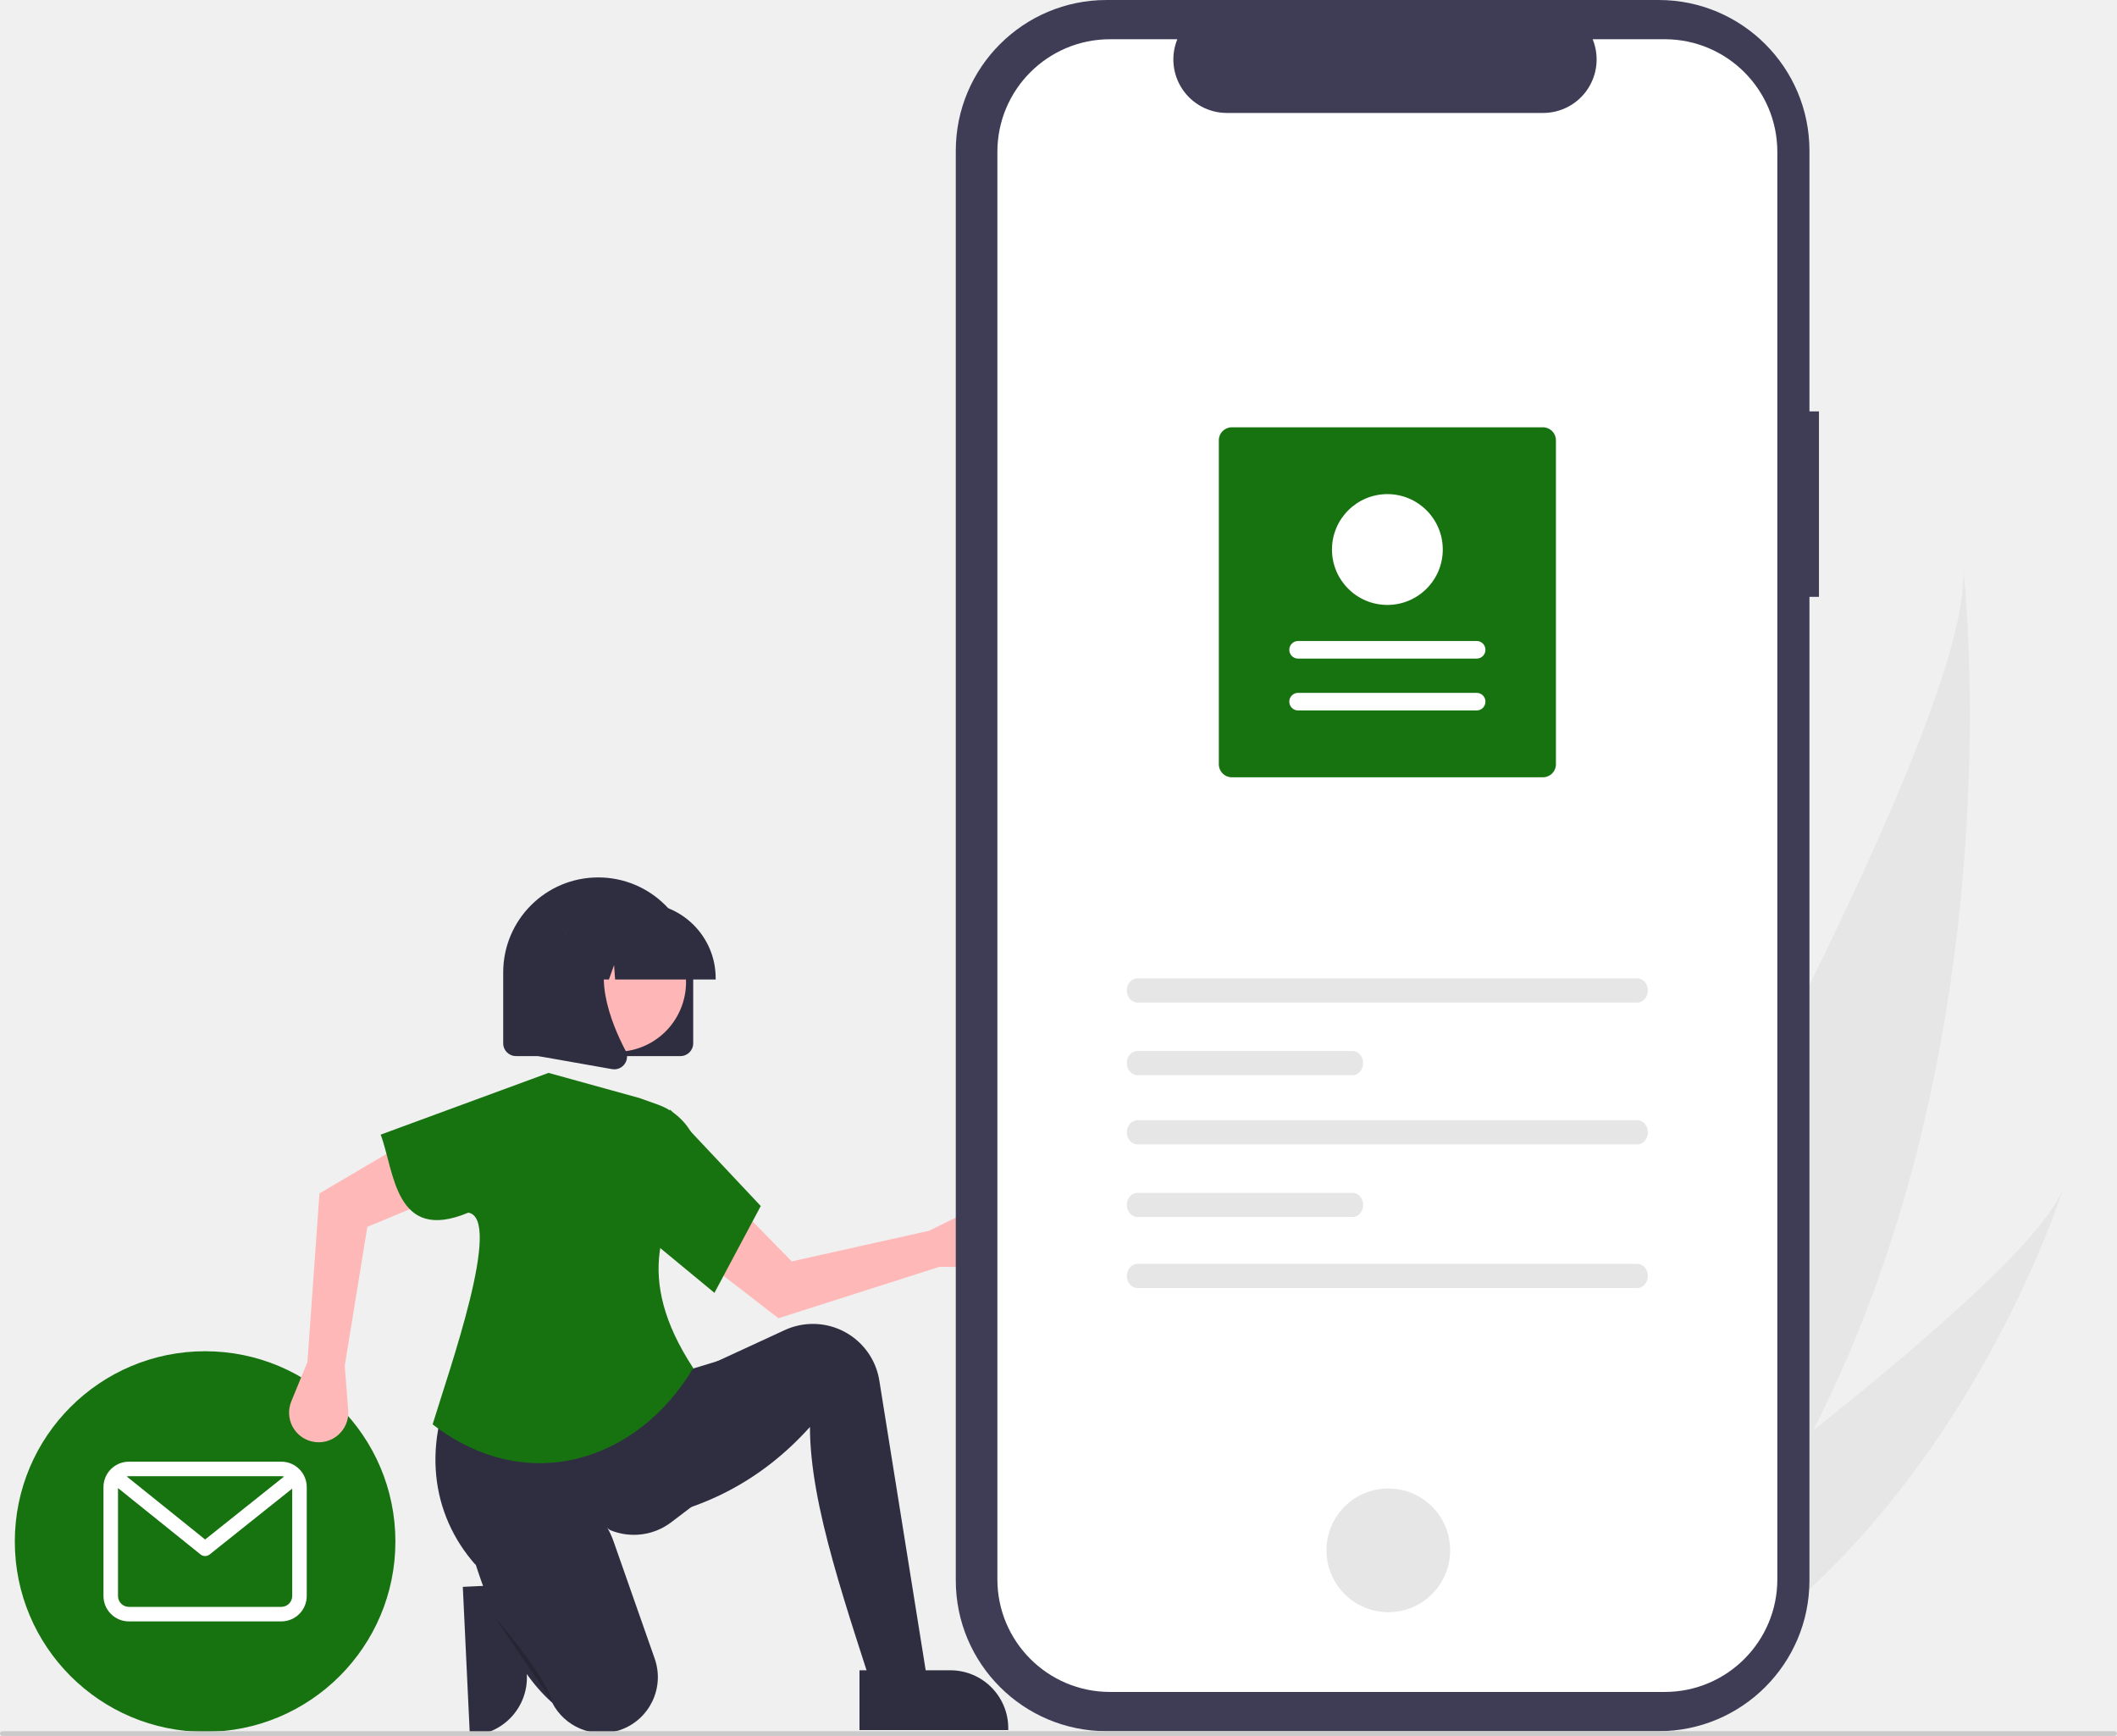
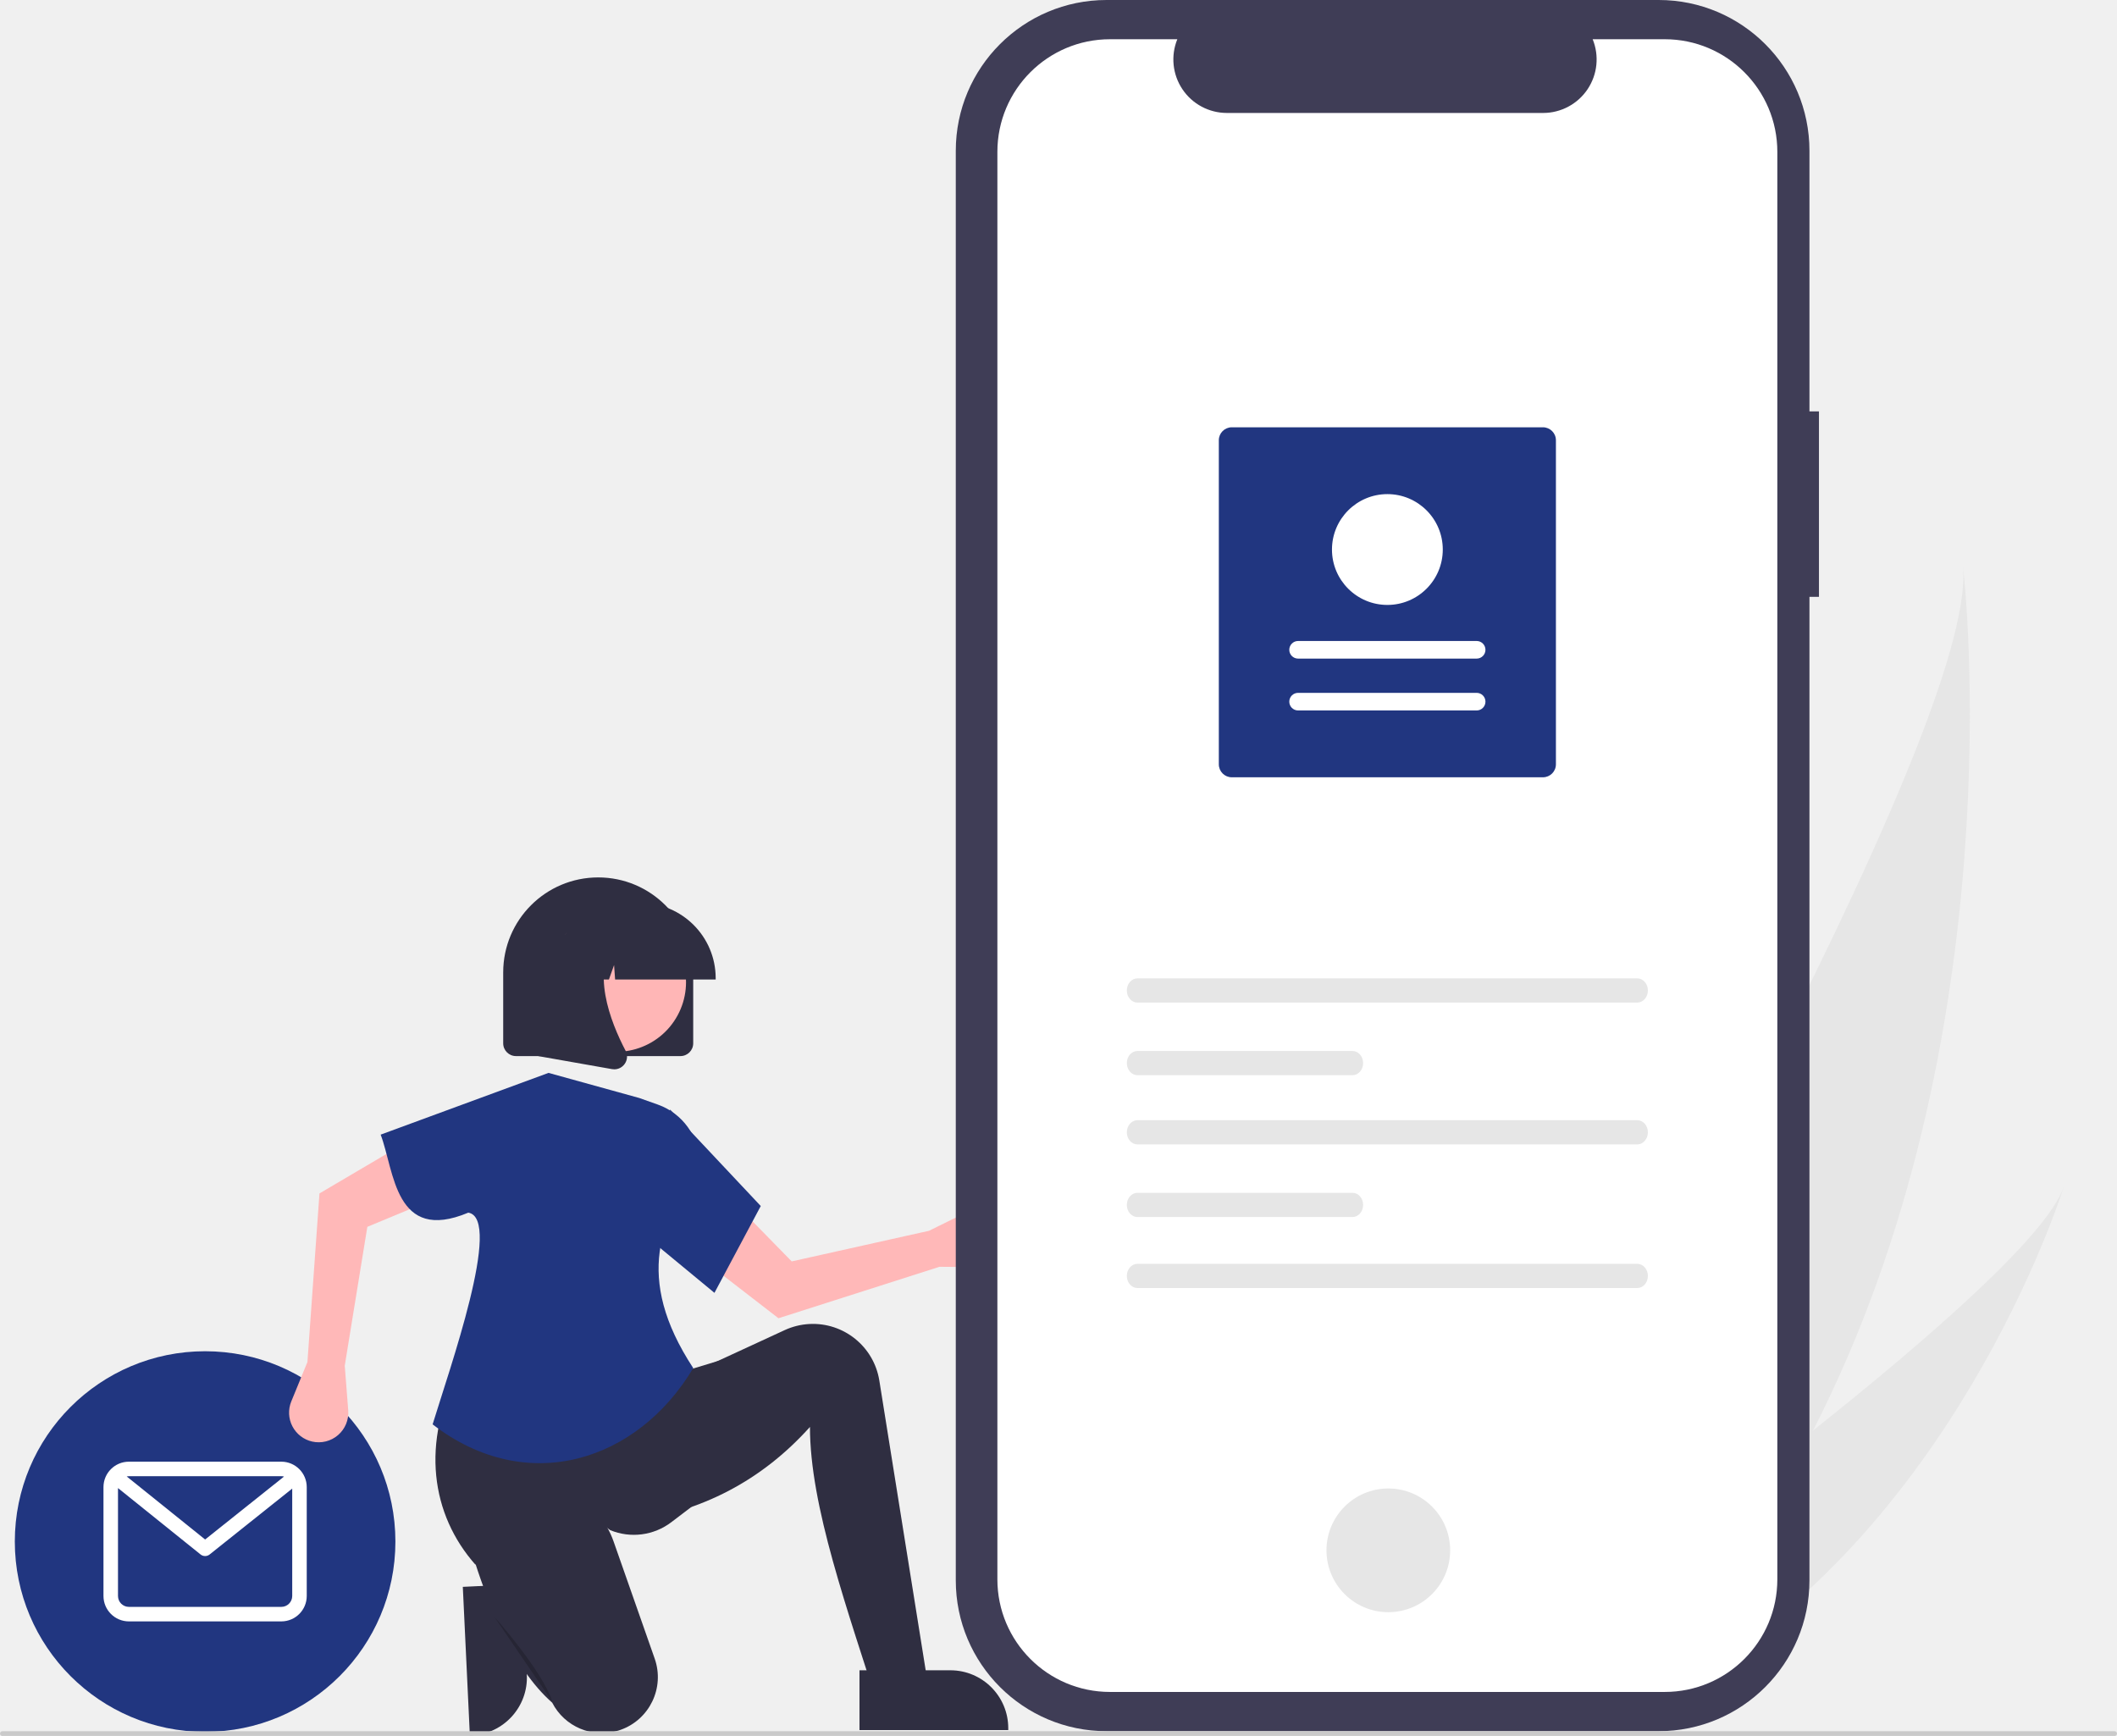
<svg xmlns="http://www.w3.org/2000/svg" width="890" height="729.787" viewBox="0 0 890 729.787" role="img" artist="Katerina Limpitsouni" source="https://undraw.co/">
  <path d="M374.677,751.016l1.81,38.157 0.0.002a24.345,24.345,0,0,1-23.164,25.469l-.79.037-2.964-62.474Z" transform="translate(-155 -85.10634)" fill="#2f2e41" />
  <path d="M917.171,686.534c-18.173,35.465-41.224,69.764-70.389,100.808-.648.701-1.302,1.384-1.962,2.079l-69.101-32.713c.423-.702.886-1.491,1.385-2.353,29.683-50.787,208.865-360.591,203.203-430.758C980.966,329.384,1002.205,520.765,917.171,686.534Z" transform="translate(-155 -85.10634)" fill="#e6e6e6" />
  <path d="M860.113,793.652c-.967.55-1.959,1.088-2.957,1.608l-51.838-24.541c.725-.514,1.569-1.122,2.539-1.806,15.881-11.403,63.105-45.613,109.314-82.38,49.658-39.511,98.152-81.964,105.354-102.228C1021.062,588.952,975.611,730.202,860.113,793.652Z" transform="translate(-155 -85.10634)" fill="#e6e6e6" />
-   <circle cx="86.23" cy="648.051" r="80" fill="#177310" />
+   <circle cx="86.23" cy="648.051" r="80" fill="#213680" />
  <path d="M273.275,699.586H209.184a10.694,10.694,0,0,0-10.682,10.682v45.779a10.694,10.694,0,0,0,10.682,10.682h64.091A10.694,10.694,0,0,0,283.957,756.046v-45.779A10.694,10.694,0,0,0,273.275,699.586Zm0,6.104a4.559,4.559,0,0,1,1.134.148l-33.172,26.461-32.978-26.515a4.58,4.58,0,0,1,.925-.094Zm0,54.935H209.184a4.583,4.583,0,0,1-4.578-4.578V710.679l34.711,27.909a3.052,3.052,0,0,0,3.815.007l34.72-27.697v45.148A4.583,4.583,0,0,1,273.275,760.624Z" transform="translate(-155 -85.10634)" fill="#fff" />
  <path d="M549.968,617.658l17.9.147a12.454,12.454,0,0,0,12.398-14.43h0a12.454,12.454,0,0,0-17.807-9.191L545.579,602.513l-57.737,12.876-24.735-25.289-14.208,23.401,33.378,25.788Z" transform="translate(-155 -85.10634)" fill="#ffb8b8" />
  <path d="M546.613,802.596l-21.089,4.056c-14.405-45.408-30.013-88.411-30.012-121.67-20.386,22.689-45.667,35.669-75.436,39.746l3.245-50.29,24.334-12.978,37.243-17.189a28.281,28.281,0,0,1,10.365-2.564h0a28.281,28.281,0,0,1,29.412,23.773Z" transform="translate(-155 -85.10634)" fill="#2f2e41" />
  <path d="M445.627,718.644l-8.406,6.388a26.031,26.031,0,0,1-25.662,3.345h0C387.484,710.331,370.38,715.655,354.878,742.894c-18.594-20.985-23.182-51.295-6.587-82.651L440.355,662.27l18.656-5.678Z" transform="translate(-155 -85.10634)" fill="#2f2e41" />
  <path d="M414.967,812.623h0a23.507,23.507,0,0,1-27.82-11.721c-8.274-7.287-15.255-17.721-21.309-30.409a235.353,235.353,0,0,1-11.167-28.683c-4.19-12.94,2.816-27.077,15.855-30.948q.582-.173,1.177-.326c17.406-4.469,35.281,5.571,41.231,22.528l17.301,49.308a23.507,23.507,0,0,1-14.398,29.964Q415.404,812.488,414.967,812.623Z" transform="translate(-155 -85.10634)" fill="#2f2e41" />
  <path d="M362.891,764.878s20.278,22.712,24.334,35.69" transform="translate(-155 -85.10634)" opacity="0.2" style="isolation:isolate" />
  <path d="M284.244,657.693l-6.787,16.564a12.454,12.454,0,0,0,8.791,16.872h0a12.454,12.454,0,0,0,15.149-13.118l-1.462-18.767,9.496-58.388,32.669-13.57-16.448-21.885L289.309,586.811Z" transform="translate(-155 -85.10634)" fill="#ffb8b8" />
-   <path d="M446.438,660.242c-23.306,39.147-69.767,54.306-109.56,23.652,7-23,29.6-86.567,15-89-31,13-31.045-17.523-36.843-32.799l70.569-25.956,38.123,10.545,7.815,2.773a26.42,26.42,0,0,1,17.582,24.537C433.109,597.129,421.254,621.809,446.438,660.242Z" transform="translate(-155 -85.10634)" fill="#177310" />
-   <path d="M455.361,628.608,427.377,605.491l9.328-53.94,38.123,40.557Z" transform="translate(-155 -85.10634)" fill="#177310" />
+   <path d="M446.438,660.242c-23.306,39.147-69.767,54.306-109.56,23.652,7-23,29.6-86.567,15-89-31,13-31.045-17.523-36.843-32.799l70.569-25.956,38.123,10.545,7.815,2.773a26.42,26.42,0,0,1,17.582,24.537C433.109,597.129,421.254,621.809,446.438,660.242Z" transform="translate(-155 -85.10634)" fill="#213680" />
+   <path d="M455.361,628.608,427.377,605.491l9.328-53.94,38.123,40.557Z" transform="translate(-155 -85.10634)" fill="#213680" />
  <path id="bc7f4772-a479-43ba-84b6-0038831d0625-108" data-name="b82a9922-ead1-40af-af3b-f133b244cde7" d="M919.705,258.051h-4v-109.545a63.4,63.4,0,0,0-63.4-63.4h-232.087a63.4,63.4,0,0,0-63.4,63.4v600.974a63.4,63.4,0,0,0,63.4,63.4H852.303a63.4,63.4,0,0,0,63.4-63.4V336.027h4Z" transform="translate(-155 -85.10634)" fill="#3f3d56" />
  <path id="e7549b14-e146-4c1f-8b4f-7638ef62aaf0-109" data-name="b2a7827b-2d2c-407d-93be-35e4c67116bc" d="M854.862,101.599h-30.295a22.495,22.495,0,0,1-20.828,30.994h-132.959a22.495,22.495,0,0,1-20.827-30.991h-28.3a47.348,47.348,0,0,0-47.348,47.348v600.089a47.348,47.348,0,0,0,47.348,47.348H854.854a47.348,47.348,0,0,0,47.348-47.348v-0h0V148.947a47.348,47.348,0,0,0-47.348-47.348h.009Z" transform="translate(-155 -85.10634)" fill="#fff" />
  <circle id="f4a12a6a-3235-4aa9-87a4-fdfa38e5097e" data-name="e6b07811-3d0f-4972-ba4c-46b0c6566e33" cx="583.658" cy="651.746" r="26" fill="#e6e6e6" />
  <path d="M633.182,496.405c-2.458,0-4.458,2.283-4.458,5.088s2,5.088,4.458,5.088H843.325c2.458,0,4.458-2.283,4.458-5.088s-2-5.088-4.458-5.088Z" transform="translate(-155 -85.10634)" fill="#e6e6e6" />
  <path d="M633.182,616.405c-2.458,0-4.458,2.283-4.458,5.088s2,5.088,4.458,5.088H843.325c2.458,0,4.458-2.283,4.458-5.088s-2-5.088-4.458-5.088Z" transform="translate(-155 -85.10634)" fill="#e6e6e6" />
  <path d="M633.182,526.932c-2.458,0-4.458,2.283-4.458,5.088s2,5.088,4.458,5.088h90.425c2.458,0,4.458-2.283,4.458-5.088s-2-5.088-4.458-5.088Z" transform="translate(-155 -85.10634)" fill="#e6e6e6" />
  <path d="M633.182,556.03c-2.458,0-4.458,2.283-4.458,5.088s2,5.088,4.458,5.088H843.325c2.458,0,4.458-2.283,4.458-5.088s-2-5.088-4.458-5.088Z" transform="translate(-155 -85.10634)" fill="#e6e6e6" />
  <path d="M633.182,586.558c-2.458,0-4.458,2.283-4.458,5.088s2,5.088,4.458,5.088h90.425c2.458,0,4.458-2.283,4.458-5.088s-2-5.088-4.458-5.088Z" transform="translate(-155 -85.10634)" fill="#e6e6e6" />
-   <path d="M672.853,264.733H803.667a5.457,5.457,0,0,1,5.451,5.451V406.421a5.457,5.457,0,0,1-5.451,5.451H672.853a5.457,5.457,0,0,1-5.451-5.451V270.184A5.457,5.457,0,0,1,672.853,264.733Z" transform="translate(-155 -85.10634)" fill="#177310" />
+   <path d="M672.853,264.733H803.667a5.457,5.457,0,0,1,5.451,5.451V406.421a5.457,5.457,0,0,1-5.451,5.451H672.853a5.457,5.457,0,0,1-5.451-5.451V270.184A5.457,5.457,0,0,1,672.853,264.733Z" transform="translate(-155 -85.10634)" fill="#213680" />
  <path d="M775.793,383.777a3.7,3.7,0,1,0,.004-7.401H700.727a3.7,3.7,0,1,0-.004,7.401H775.793Z" transform="translate(-155 -85.10634)" fill="#fff" />
  <path d="M775.793,361.975a3.7,3.7,0,0,0,0-7.401H700.727a3.7,3.7,0,1,0-.004,7.401H775.793Z" transform="translate(-155 -85.10634)" fill="#fff" />
  <path d="M738.26,292.828a23.293,23.293,0,1,1-23.293,23.293v0A23.319,23.319,0,0,1,738.26,292.828Z" transform="translate(-155 -85.10634)" fill="#fff" />
  <path d="M441.064,529.077H371.914a5.371,5.371,0,0,1-5.365-5.365V493.906a39.94,39.94,0,1,1,79.88,0v29.806A5.371,5.371,0,0,1,441.064,529.077Z" transform="translate(-155 -85.10634)" fill="#2f2e41" />
  <circle cx="414.124" cy="497.999" r="29.283" transform="translate(-376.4859 537.3971) rotate(-61.33682)" fill="#ffb6b6" />
  <path d="M455.878,496.886H413.595l-.434-6.071-2.168,6.071h-6.511l-.859-12.032-4.297,12.032h-12.598V496.29a31.63,31.63,0,0,1,31.594-31.594h5.961A31.63,31.63,0,0,1,455.878,496.29Z" transform="translate(-155 -85.10634)" fill="#2f2e41" />
  <path d="M413.248,534.64a5.481,5.481,0,0,1-.949-.084l-30.962-5.463V477.923h34.083l-.844.984c-11.74,13.692-2.895,35.894,3.422,47.91a5.286,5.286,0,0,1-.42,5.612A5.344,5.344,0,0,1,413.248,534.64Z" transform="translate(-155 -85.10634)" fill="#2f2e41" />
  <path d="M516.333,787.282l38.2-.002h.002A24.345,24.345,0,0,1,578.878,811.624v.791l-62.544.002Z" transform="translate(-155 -85.10634)" fill="#2f2e41" />
  <path d="M1044,814.894H156a1,1,0,0,1,0-2h888a1,1,0,0,1,0,2Z" transform="translate(-155 -85.10634)" fill="#cacaca" />
</svg>
